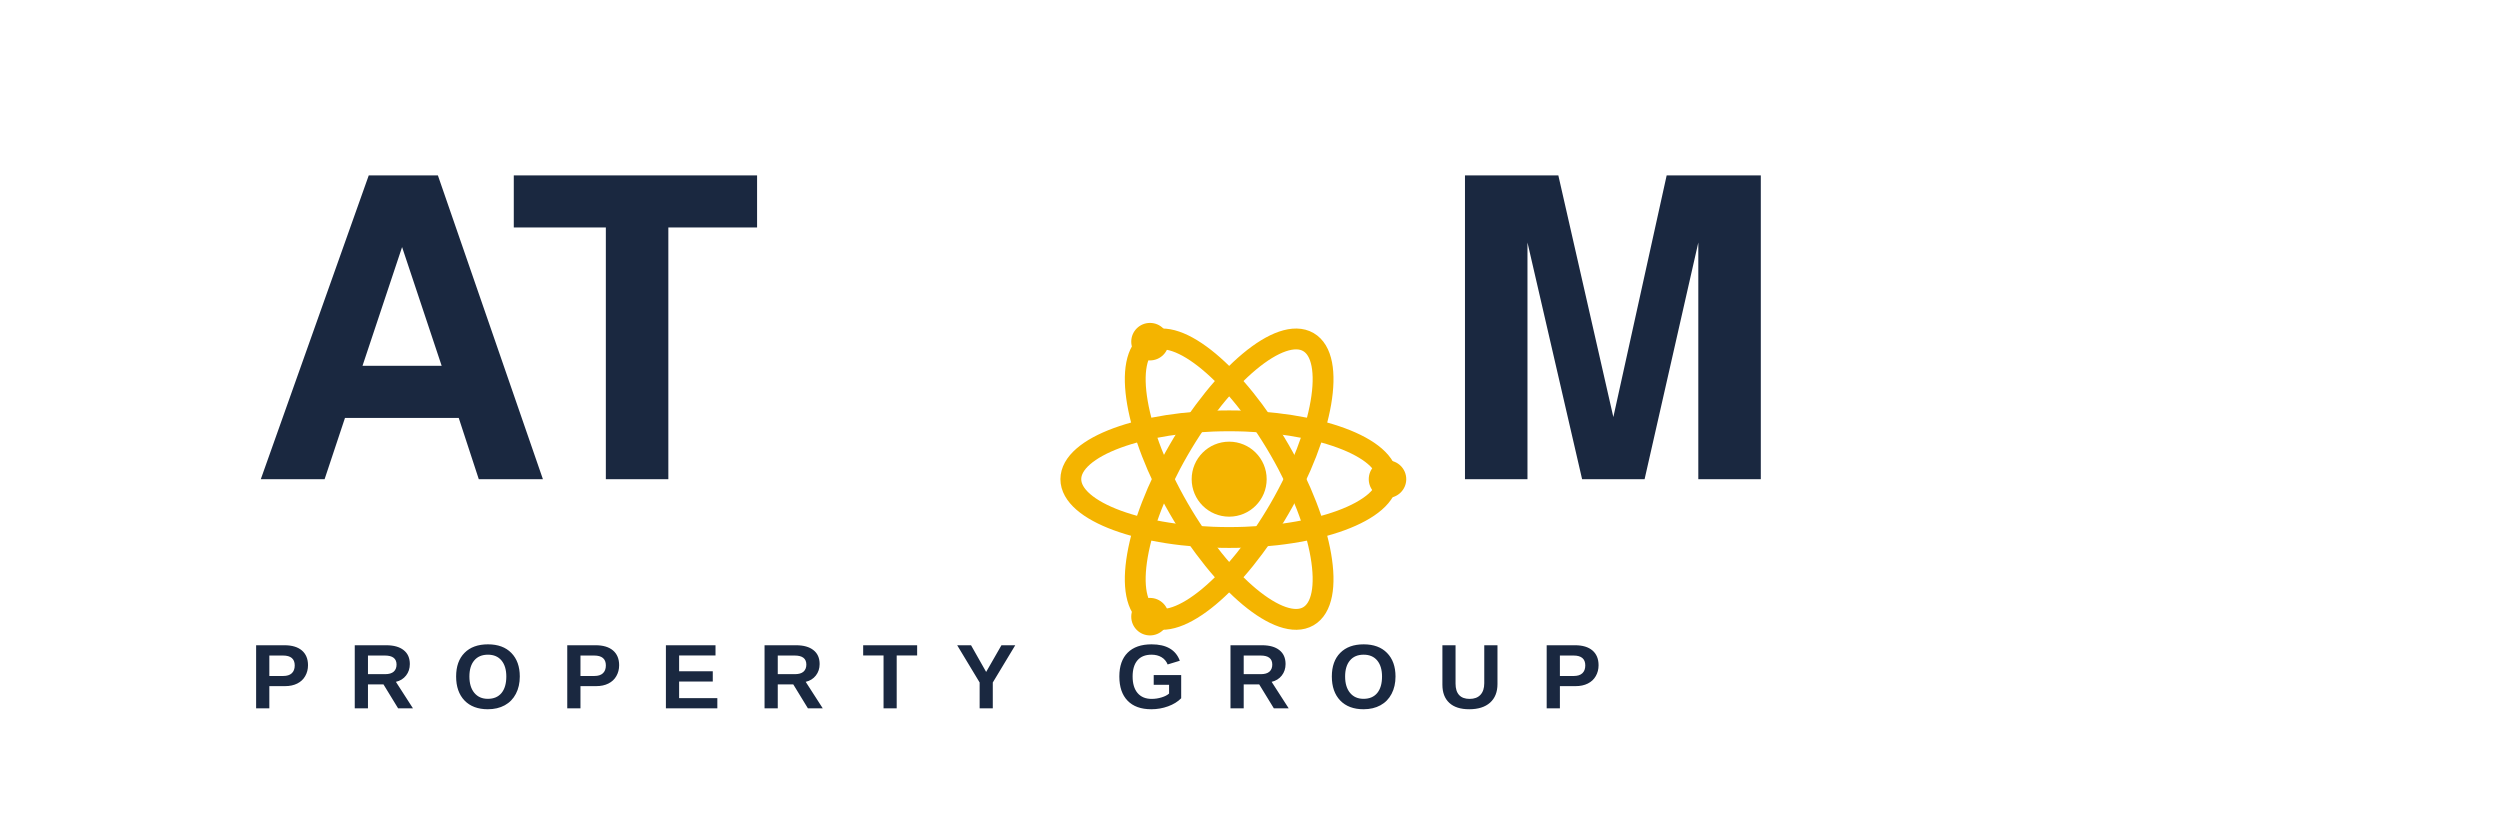
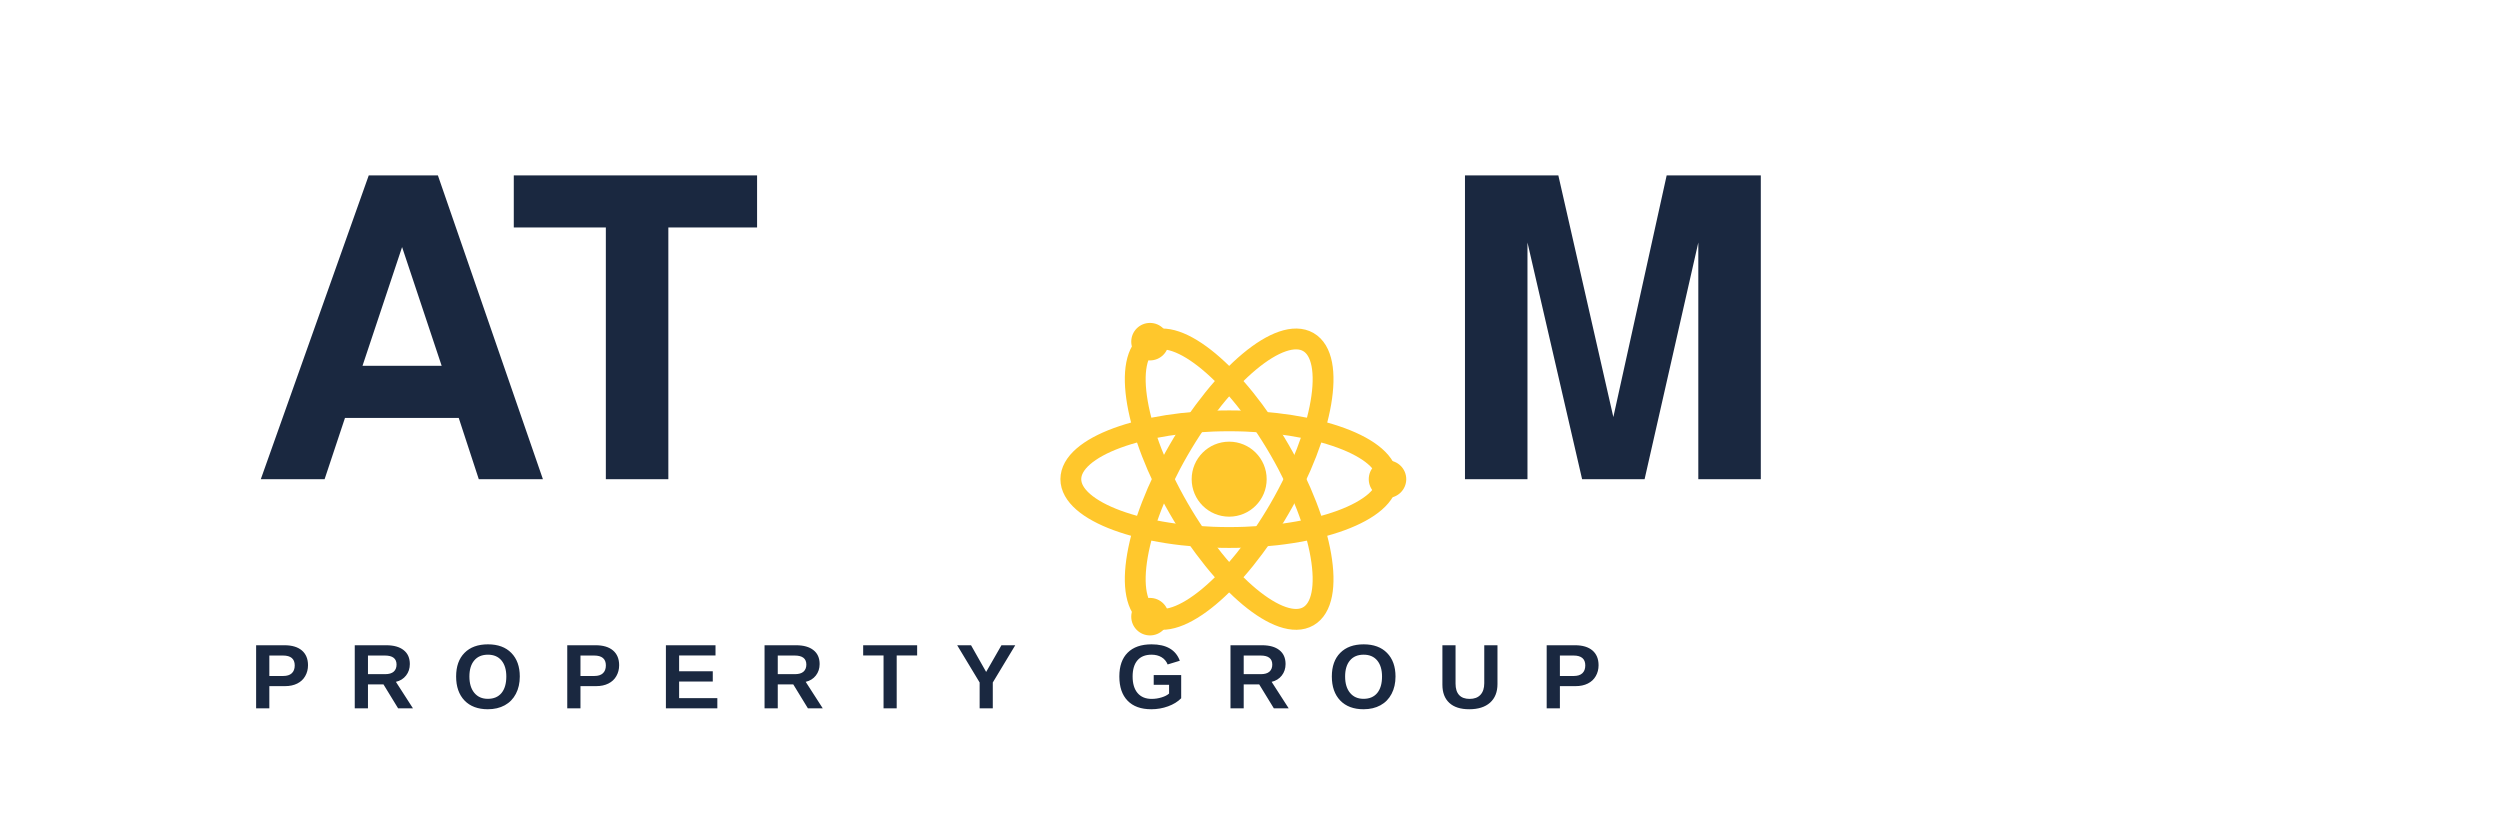
<svg xmlns="http://www.w3.org/2000/svg" viewBox="0 0 600 200" preserveAspectRatio="xMidYMid meet" aria-label="Atom Property Group">
  <defs>
    <style>
      .ink   { fill: #1A2840; }
-       .gold  { fill: #F4B400; }
-       .stroke{ stroke: #F4B400; stroke-width: 5; fill: none; stroke-linecap: round; }
+       .gold  { fill: #FFC72C; }
+       .stroke{ stroke: #FFC72C; stroke-width: 5; fill: none; stroke-linecap: round; }
    </style>
  </defs>
  <text x="60" y="115" font-family="Arial Black, Helvetica, sans-serif" font-weight="900" font-size="100" class="ink" letter-spacing="-2">AT</text>
  <g transform="translate(255, 75)">
    <ellipse class="stroke" cx="40" cy="40" rx="38" ry="14" />
    <ellipse class="stroke" cx="40" cy="40" rx="38" ry="14" transform="rotate(60 40 40)" />
    <ellipse class="stroke" cx="40" cy="40" rx="38" ry="14" transform="rotate(-60 40 40)" />
    <circle class="gold" cx="78" cy="40" r="4.5" />
    <circle class="gold" cx="21" cy="73" r="4.5" />
    <circle class="gold" cx="21" cy="7" r="4.5" />
    <circle class="gold" cx="40" cy="40" r="9" />
  </g>
  <text x="345" y="115" font-family="Arial Black, Helvetica, sans-serif" font-weight="900" font-size="100" class="ink" letter-spacing="-2">M</text>
  <text x="60" y="170" font-family="Arial, Helvetica, sans-serif" font-weight="700" font-size="22" class="ink" letter-spacing="9">PROPERTY GROUP</text>
</svg>
